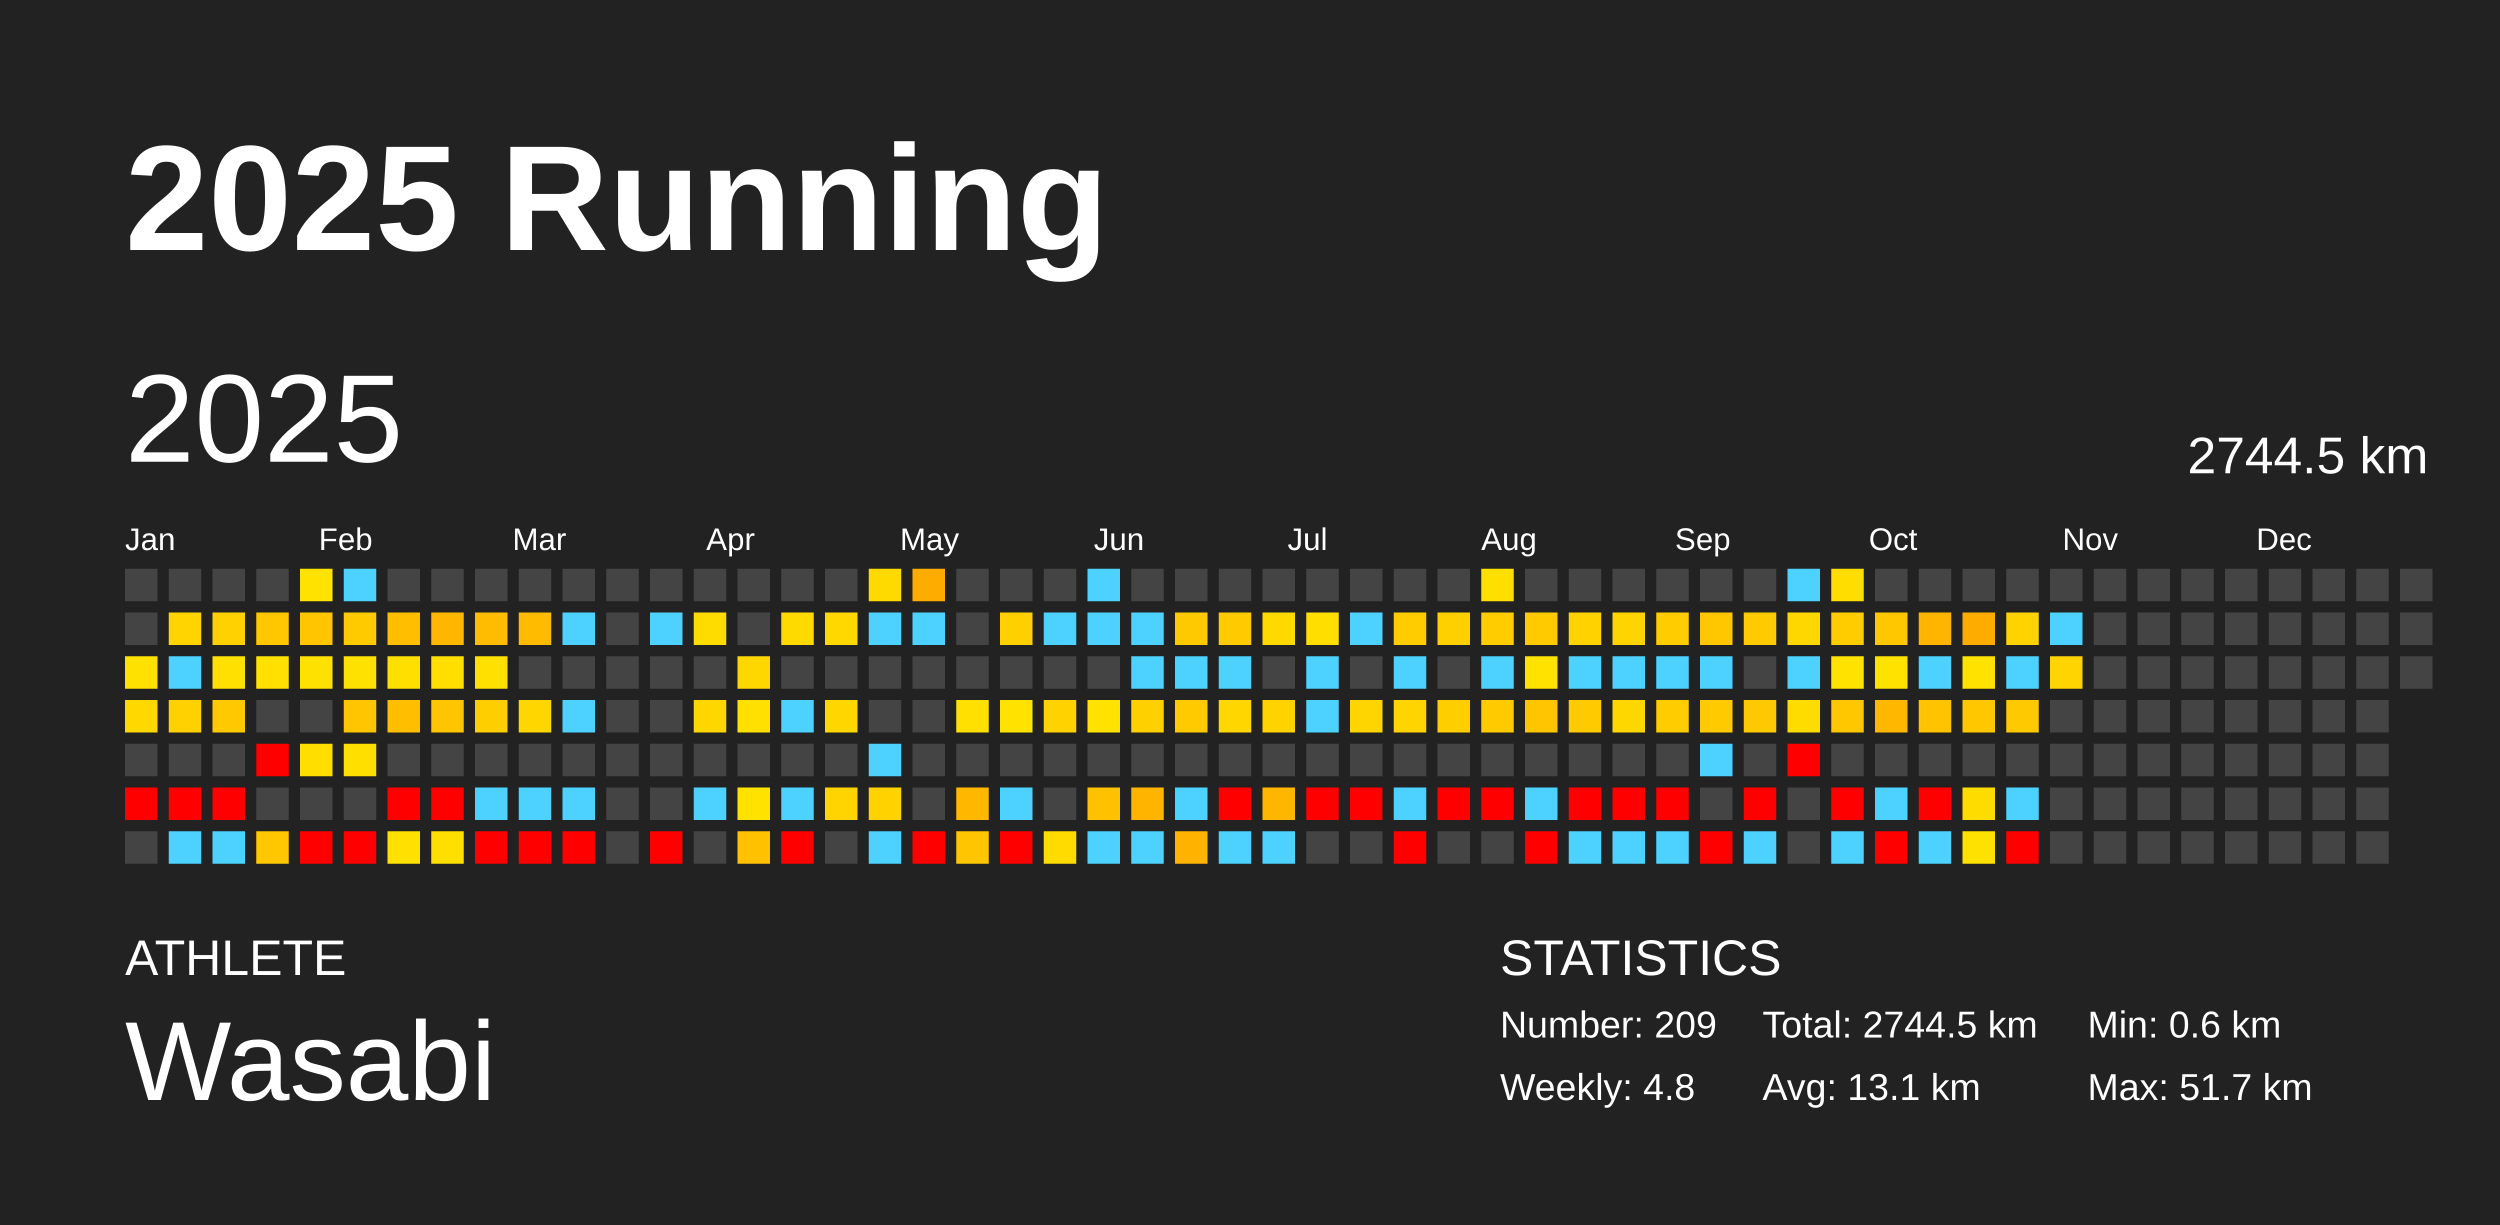
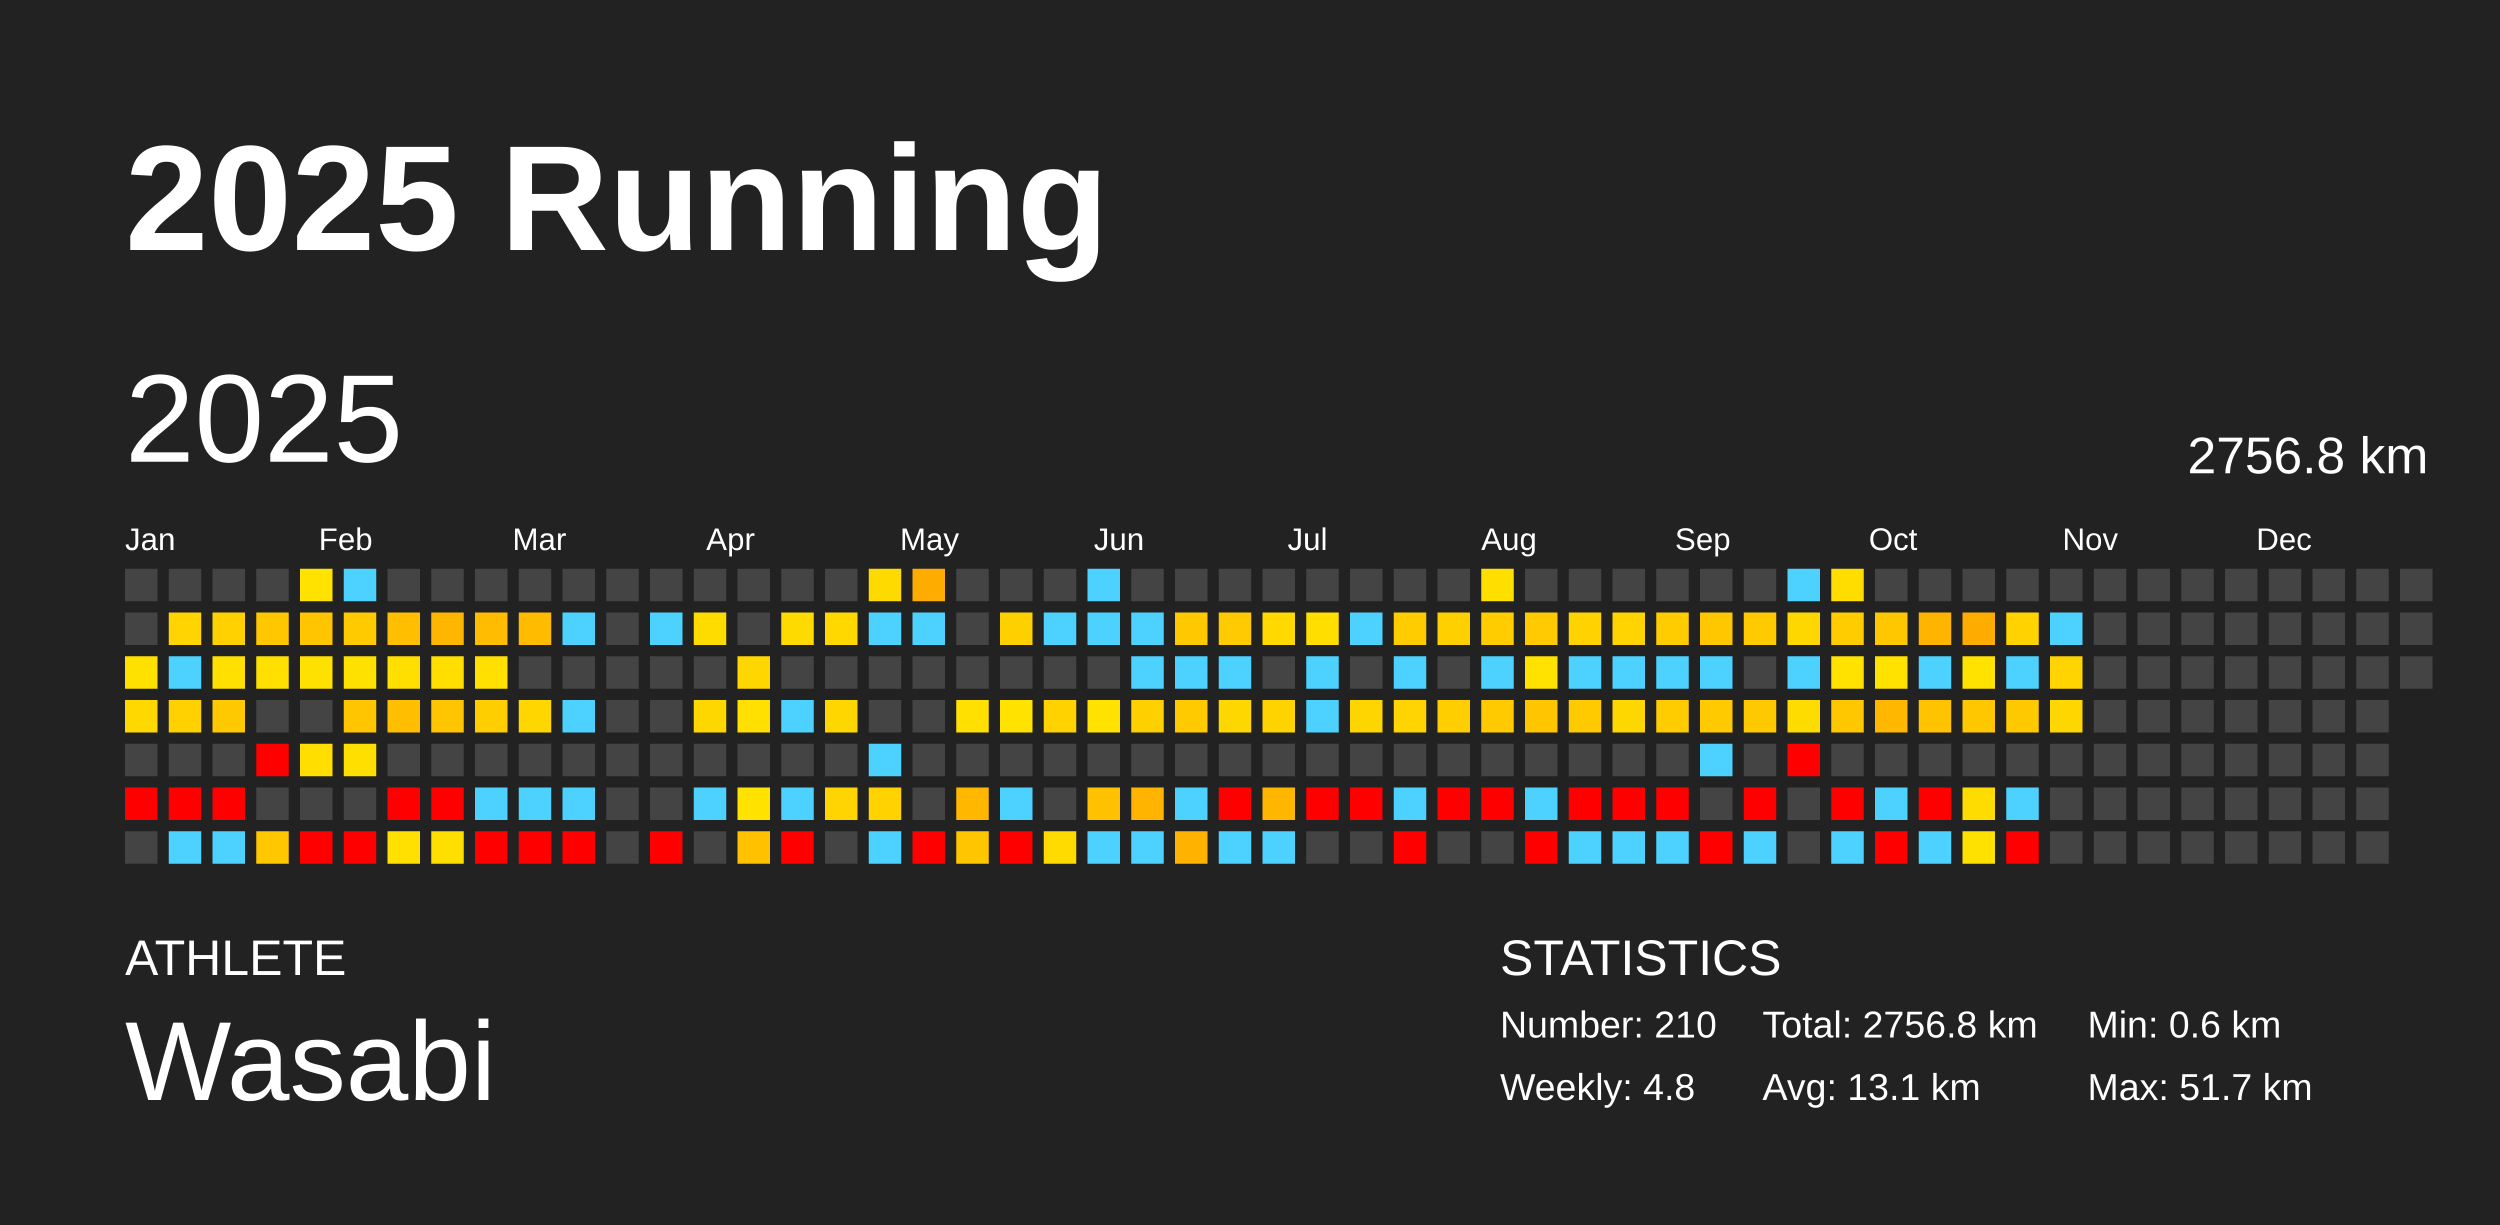
<svg xmlns="http://www.w3.org/2000/svg" baseProfile="full" height="98mm" version="1.1" viewBox="0,0,200,98" width="200mm">
  <defs />
  <rect fill="#222222" height="98" width="200" x="0" y="0" />
  <text fill="#FFFFFF" style="font-size:12px; font-family:Arial; font-weight:bold;" x="10" y="20">2025 Running</text>
  <text fill="#FFFFFF" style="font-size:4px; font-family:Arial" x="10" y="78">ATHLETE</text>
  <text fill="#FFFFFF" style="font-size:9px; font-family:Arial" x="10" y="88">Wasabi</text>
  <text fill="#FFFFFF" style="font-size:4px; font-family:Arial" x="120" y="78">STATISTICS</text>
-   <text fill="#FFFFFF" style="font-size:3px; font-family:Arial" x="120" y="83">Number: 209</text>
+   <text fill="#FFFFFF" style="font-size:3px; font-family:Arial" x="120" y="83">Number: 210</text>
  <text fill="#FFFFFF" style="font-size:3px; font-family:Arial" x="120" y="88">Weekly: 4.8</text>
-   <text fill="#FFFFFF" style="font-size:3px; font-family:Arial" x="141" y="83">Total: 2744.5 km</text>
+   <text fill="#FFFFFF" style="font-size:3px; font-family:Arial" x="141" y="83">Total: 2756.8 km</text>
  <text fill="#FFFFFF" style="font-size:3px; font-family:Arial" x="141" y="88">Avg: 13.1 km</text>
  <text fill="#FFFFFF" style="font-size:3px; font-family:Arial" x="167" y="83">Min: 0.6 km</text>
  <text fill="#FFFFFF" style="font-size:3px; font-family:Arial" x="167" y="88">Max: 51.7 km</text>
  <text dominant-baseline="hanging" fill="#FFFFFF" style="font-size:10.0px; font-family:Arial;" x="10" y="30">2025</text>
-   <text dominant-baseline="hanging" fill="#FFFFFF" style="font-size:4.125px; font-family:Arial;" x="175" y="35">2744.5 km</text>
+   <text dominant-baseline="hanging" fill="#FFFFFF" style="font-size:4.125px; font-family:Arial;" x="175" y="35">2756.8 km</text>
  <text fill="#FFFFFF" style="font-size:2.5px; font-family:Arial" x="10.0" y="44">Jan</text>
  <text fill="#FFFFFF" style="font-size:2.5px; font-family:Arial" x="25.5" y="44">Feb</text>
  <text fill="#FFFFFF" style="font-size:2.5px; font-family:Arial" x="41.0" y="44">Mar</text>
  <text fill="#FFFFFF" style="font-size:2.5px; font-family:Arial" x="56.5" y="44">Apr</text>
  <text fill="#FFFFFF" style="font-size:2.5px; font-family:Arial" x="72.0" y="44">May</text>
  <text fill="#FFFFFF" style="font-size:2.5px; font-family:Arial" x="87.5" y="44">Jun</text>
  <text fill="#FFFFFF" style="font-size:2.5px; font-family:Arial" x="103.0" y="44">Jul</text>
  <text fill="#FFFFFF" style="font-size:2.5px; font-family:Arial" x="118.5" y="44">Aug</text>
  <text fill="#FFFFFF" style="font-size:2.5px; font-family:Arial" x="134.0" y="44">Sep</text>
  <text fill="#FFFFFF" style="font-size:2.5px; font-family:Arial" x="149.5" y="44">Oct</text>
  <text fill="#FFFFFF" style="font-size:2.5px; font-family:Arial" x="165.0" y="44">Nov</text>
  <text fill="#FFFFFF" style="font-size:2.5px; font-family:Arial" x="180.5" y="44">Dec</text>
  <rect fill="#444444" height="2.6" width="2.6" x="10.0" y="45.5" />
  <rect fill="#444444" height="2.6" width="2.6" x="10.0" y="49.0" />
  <rect fill="#ffe100" height="2.6" width="2.6" x="10.0" y="52.5" />
  <rect fill="#ffd800" height="2.6" width="2.6" x="10.0" y="56.0" />
  <rect fill="#444444" height="2.6" width="2.6" x="10.0" y="59.5" />
  <rect fill="red" height="2.6" width="2.6" x="10.0" y="63.0" />
  <rect fill="#444444" height="2.6" width="2.6" x="10.0" y="66.5" />
  <rect fill="#444444" height="2.6" width="2.6" x="13.5" y="45.5" />
  <rect fill="#ffd400" height="2.6" width="2.6" x="13.5" y="49.0" />
  <rect fill="#4dd2ff" height="2.6" width="2.6" x="13.5" y="52.5" />
  <rect fill="#ffd100" height="2.6" width="2.6" x="13.5" y="56.0" />
  <rect fill="#444444" height="2.6" width="2.6" x="13.5" y="59.5" />
  <rect fill="red" height="2.6" width="2.6" x="13.5" y="63.0" />
  <rect fill="#4dd2ff" height="2.6" width="2.6" x="13.5" y="66.5" />
  <rect fill="#444444" height="2.6" width="2.6" x="17.0" y="45.5" />
  <rect fill="#ffd100" height="2.6" width="2.6" x="17.0" y="49.0" />
  <rect fill="#ffe000" height="2.6" width="2.6" x="17.0" y="52.5" />
  <rect fill="#ffc900" height="2.6" width="2.6" x="17.0" y="56.0" />
  <rect fill="#444444" height="2.6" width="2.6" x="17.0" y="59.5" />
  <rect fill="red" height="2.6" width="2.6" x="17.0" y="63.0" />
  <rect fill="#4dd2ff" height="2.6" width="2.6" x="17.0" y="66.5" />
  <rect fill="#444444" height="2.6" width="2.6" x="20.5" y="45.5" />
  <rect fill="#ffc700" height="2.6" width="2.6" x="20.5" y="49.0" />
  <rect fill="#ffe000" height="2.6" width="2.6" x="20.5" y="52.5" />
  <rect fill="#444444" height="2.6" width="2.6" x="20.5" y="56.0" />
  <rect fill="red" height="2.6" width="2.6" x="20.5" y="59.5" />
  <rect fill="#444444" height="2.6" width="2.6" x="20.5" y="63.0" />
  <rect fill="#ffc700" height="2.6" width="2.6" x="20.5" y="66.5" />
  <rect fill="#ffe200" height="2.6" width="2.6" x="24.0" y="45.5" />
  <rect fill="#ffc600" height="2.6" width="2.6" x="24.0" y="49.0" />
  <rect fill="#ffe100" height="2.6" width="2.6" x="24.0" y="52.5" />
  <rect fill="#444444" height="2.6" width="2.6" x="24.0" y="56.0" />
  <rect fill="#ffde00" height="2.6" width="2.6" x="24.0" y="59.5" />
  <rect fill="#444444" height="2.6" width="2.6" x="24.0" y="63.0" />
  <rect fill="red" height="2.6" width="2.6" x="24.0" y="66.5" />
  <rect fill="#4dd2ff" height="2.6" width="2.6" x="27.5" y="45.5" />
  <rect fill="#ffca00" height="2.6" width="2.6" x="27.5" y="49.0" />
  <rect fill="#ffe100" height="2.6" width="2.6" x="27.5" y="52.5" />
  <rect fill="#ffc500" height="2.6" width="2.6" x="27.5" y="56.0" />
  <rect fill="#ffdf00" height="2.6" width="2.6" x="27.5" y="59.5" />
  <rect fill="#444444" height="2.6" width="2.6" x="27.5" y="63.0" />
  <rect fill="red" height="2.6" width="2.6" x="27.5" y="66.5" />
  <rect fill="#444444" height="2.6" width="2.6" x="31.0" y="45.5" />
  <rect fill="#ffbe00" height="2.6" width="2.6" x="31.0" y="49.0" />
  <rect fill="#ffdf00" height="2.6" width="2.6" x="31.0" y="52.5" />
  <rect fill="#ffbe00" height="2.6" width="2.6" x="31.0" y="56.0" />
  <rect fill="#444444" height="2.6" width="2.6" x="31.0" y="59.5" />
  <rect fill="red" height="2.6" width="2.6" x="31.0" y="63.0" />
  <rect fill="#ffe000" height="2.6" width="2.6" x="31.0" y="66.5" />
  <rect fill="#444444" height="2.6" width="2.6" x="34.5" y="45.5" />
  <rect fill="#ffb600" height="2.6" width="2.6" x="34.5" y="49.0" />
  <rect fill="#ffde00" height="2.6" width="2.6" x="34.5" y="52.5" />
  <rect fill="#ffc500" height="2.6" width="2.6" x="34.5" y="56.0" />
  <rect fill="#444444" height="2.6" width="2.6" x="34.5" y="59.5" />
  <rect fill="red" height="2.6" width="2.6" x="34.5" y="63.0" />
  <rect fill="#ffdf00" height="2.6" width="2.6" x="34.5" y="66.5" />
  <rect fill="#444444" height="2.6" width="2.6" x="38.0" y="45.5" />
  <rect fill="#ffbc00" height="2.6" width="2.6" x="38.0" y="49.0" />
  <rect fill="#ffe000" height="2.6" width="2.6" x="38.0" y="52.5" />
  <rect fill="#ffce00" height="2.6" width="2.6" x="38.0" y="56.0" />
  <rect fill="#444444" height="2.6" width="2.6" x="38.0" y="59.5" />
  <rect fill="#4dd2ff" height="2.6" width="2.6" x="38.0" y="63.0" />
  <rect fill="red" height="2.6" width="2.6" x="38.0" y="66.5" />
  <rect fill="#444444" height="2.6" width="2.6" x="41.5" y="45.5" />
  <rect fill="#ffbb00" height="2.6" width="2.6" x="41.5" y="49.0" />
  <rect fill="#444444" height="2.6" width="2.6" x="41.5" y="52.5" />
  <rect fill="#ffd600" height="2.6" width="2.6" x="41.5" y="56.0" />
  <rect fill="#444444" height="2.6" width="2.6" x="41.5" y="59.5" />
  <rect fill="#4dd2ff" height="2.6" width="2.6" x="41.5" y="63.0" />
  <rect fill="red" height="2.6" width="2.6" x="41.5" y="66.5" />
  <rect fill="#444444" height="2.6" width="2.6" x="45.0" y="45.5" />
  <rect fill="#4dd2ff" height="2.6" width="2.6" x="45.0" y="49.0" />
  <rect fill="#444444" height="2.6" width="2.6" x="45.0" y="52.5" />
  <rect fill="#4dd2ff" height="2.6" width="2.6" x="45.0" y="56.0" />
  <rect fill="#444444" height="2.6" width="2.6" x="45.0" y="59.5" />
  <rect fill="#4dd2ff" height="2.6" width="2.6" x="45.0" y="63.0" />
  <rect fill="red" height="2.6" width="2.6" x="45.0" y="66.5" />
  <rect fill="#444444" height="2.6" width="2.6" x="48.5" y="45.5" />
  <rect fill="#444444" height="2.6" width="2.6" x="48.5" y="49.0" />
  <rect fill="#444444" height="2.6" width="2.6" x="48.5" y="52.5" />
  <rect fill="#444444" height="2.6" width="2.6" x="48.5" y="56.0" />
  <rect fill="#444444" height="2.6" width="2.6" x="48.5" y="59.5" />
  <rect fill="#444444" height="2.6" width="2.6" x="48.5" y="63.0" />
  <rect fill="#444444" height="2.6" width="2.6" x="48.5" y="66.5" />
  <rect fill="#444444" height="2.6" width="2.6" x="52.0" y="45.5" />
  <rect fill="#4dd2ff" height="2.6" width="2.6" x="52.0" y="49.0" />
  <rect fill="#444444" height="2.6" width="2.6" x="52.0" y="52.5" />
  <rect fill="#444444" height="2.6" width="2.6" x="52.0" y="56.0" />
  <rect fill="#444444" height="2.6" width="2.6" x="52.0" y="59.5" />
  <rect fill="#444444" height="2.6" width="2.6" x="52.0" y="63.0" />
  <rect fill="red" height="2.6" width="2.6" x="52.0" y="66.5" />
  <rect fill="#444444" height="2.6" width="2.6" x="55.5" y="45.5" />
  <rect fill="#ffdc00" height="2.6" width="2.6" x="55.5" y="49.0" />
  <rect fill="#444444" height="2.6" width="2.6" x="55.5" y="52.5" />
  <rect fill="#ffd700" height="2.6" width="2.6" x="55.5" y="56.0" />
  <rect fill="#444444" height="2.6" width="2.6" x="55.5" y="59.5" />
  <rect fill="#4dd2ff" height="2.6" width="2.6" x="55.5" y="63.0" />
  <rect fill="#444444" height="2.6" width="2.6" x="55.5" y="66.5" />
  <rect fill="#444444" height="2.6" width="2.6" x="59.0" y="45.5" />
  <rect fill="#444444" height="2.6" width="2.6" x="59.0" y="49.0" />
  <rect fill="#ffd700" height="2.6" width="2.6" x="59.0" y="52.5" />
  <rect fill="#ffe000" height="2.6" width="2.6" x="59.0" y="56.0" />
  <rect fill="#444444" height="2.6" width="2.6" x="59.0" y="59.5" />
  <rect fill="#ffe200" height="2.6" width="2.6" x="59.0" y="63.0" />
  <rect fill="#ffc100" height="2.6" width="2.6" x="59.0" y="66.5" />
  <rect fill="#444444" height="2.6" width="2.6" x="62.5" y="45.5" />
  <rect fill="#ffda00" height="2.6" width="2.6" x="62.5" y="49.0" />
  <rect fill="#444444" height="2.6" width="2.6" x="62.5" y="52.5" />
  <rect fill="#4dd2ff" height="2.6" width="2.6" x="62.5" y="56.0" />
  <rect fill="#444444" height="2.6" width="2.6" x="62.5" y="59.5" />
  <rect fill="#4dd2ff" height="2.6" width="2.6" x="62.5" y="63.0" />
  <rect fill="red" height="2.6" width="2.6" x="62.5" y="66.5" />
  <rect fill="#444444" height="2.6" width="2.6" x="66.0" y="45.5" />
  <rect fill="#ffd800" height="2.6" width="2.6" x="66.0" y="49.0" />
  <rect fill="#444444" height="2.6" width="2.6" x="66.0" y="52.5" />
  <rect fill="#ffd700" height="2.6" width="2.6" x="66.0" y="56.0" />
  <rect fill="#444444" height="2.6" width="2.6" x="66.0" y="59.5" />
  <rect fill="#ffd400" height="2.6" width="2.6" x="66.0" y="63.0" />
  <rect fill="#444444" height="2.6" width="2.6" x="66.0" y="66.5" />
  <rect fill="#ffda00" height="2.6" width="2.6" x="69.5" y="45.5" />
  <rect fill="#4dd2ff" height="2.6" width="2.6" x="69.5" y="49.0" />
  <rect fill="#444444" height="2.6" width="2.6" x="69.5" y="52.5" />
  <rect fill="#444444" height="2.6" width="2.6" x="69.5" y="56.0" />
  <rect fill="#4dd2ff" height="2.6" width="2.6" x="69.5" y="59.5" />
  <rect fill="#ffd200" height="2.6" width="2.6" x="69.5" y="63.0" />
  <rect fill="#4dd2ff" height="2.6" width="2.6" x="69.5" y="66.5" />
  <rect fill="#ffac00" height="2.6" width="2.6" x="73.0" y="45.5" />
  <rect fill="#4dd2ff" height="2.6" width="2.6" x="73.0" y="49.0" />
  <rect fill="#444444" height="2.6" width="2.6" x="73.0" y="52.5" />
  <rect fill="#444444" height="2.6" width="2.6" x="73.0" y="56.0" />
  <rect fill="#444444" height="2.6" width="2.6" x="73.0" y="59.5" />
  <rect fill="#444444" height="2.6" width="2.6" x="73.0" y="63.0" />
  <rect fill="red" height="2.6" width="2.6" x="73.0" y="66.5" />
  <rect fill="#444444" height="2.6" width="2.6" x="76.5" y="45.5" />
  <rect fill="#444444" height="2.6" width="2.6" x="76.5" y="49.0" />
  <rect fill="#444444" height="2.6" width="2.6" x="76.5" y="52.5" />
  <rect fill="#ffe000" height="2.6" width="2.6" x="76.5" y="56.0" />
  <rect fill="#444444" height="2.6" width="2.6" x="76.5" y="59.5" />
  <rect fill="#ffb700" height="2.6" width="2.6" x="76.5" y="63.0" />
  <rect fill="#ffc600" height="2.6" width="2.6" x="76.5" y="66.5" />
  <rect fill="#444444" height="2.6" width="2.6" x="80.0" y="45.5" />
  <rect fill="#ffd000" height="2.6" width="2.6" x="80.0" y="49.0" />
  <rect fill="#444444" height="2.6" width="2.6" x="80.0" y="52.5" />
  <rect fill="#ffe200" height="2.6" width="2.6" x="80.0" y="56.0" />
  <rect fill="#444444" height="2.6" width="2.6" x="80.0" y="59.5" />
  <rect fill="#4dd2ff" height="2.6" width="2.6" x="80.0" y="63.0" />
  <rect fill="red" height="2.6" width="2.6" x="80.0" y="66.5" />
  <rect fill="#444444" height="2.6" width="2.6" x="83.5" y="45.5" />
  <rect fill="#4dd2ff" height="2.6" width="2.6" x="83.5" y="49.0" />
  <rect fill="#444444" height="2.6" width="2.6" x="83.5" y="52.5" />
  <rect fill="#ffd200" height="2.6" width="2.6" x="83.5" y="56.0" />
  <rect fill="#444444" height="2.6" width="2.6" x="83.5" y="59.5" />
  <rect fill="#444444" height="2.6" width="2.6" x="83.5" y="63.0" />
  <rect fill="#ffdb00" height="2.6" width="2.6" x="83.5" y="66.5" />
  <rect fill="#4dd2ff" height="2.6" width="2.6" x="87.0" y="45.5" />
  <rect fill="#4dd2ff" height="2.6" width="2.6" x="87.0" y="49.0" />
  <rect fill="#444444" height="2.6" width="2.6" x="87.0" y="52.5" />
  <rect fill="#ffe200" height="2.6" width="2.6" x="87.0" y="56.0" />
  <rect fill="#444444" height="2.6" width="2.6" x="87.0" y="59.5" />
  <rect fill="#ffc100" height="2.6" width="2.6" x="87.0" y="63.0" />
  <rect fill="#4dd2ff" height="2.6" width="2.6" x="87.0" y="66.5" />
  <rect fill="#444444" height="2.6" width="2.6" x="90.5" y="45.5" />
  <rect fill="#4dd2ff" height="2.6" width="2.6" x="90.5" y="49.0" />
  <rect fill="#4dd2ff" height="2.6" width="2.6" x="90.5" y="52.5" />
  <rect fill="#ffd000" height="2.6" width="2.6" x="90.5" y="56.0" />
  <rect fill="#444444" height="2.6" width="2.6" x="90.5" y="59.5" />
  <rect fill="#ffb400" height="2.6" width="2.6" x="90.5" y="63.0" />
  <rect fill="#4dd2ff" height="2.6" width="2.6" x="90.5" y="66.5" />
  <rect fill="#444444" height="2.6" width="2.6" x="94.0" y="45.5" />
  <rect fill="#ffc900" height="2.6" width="2.6" x="94.0" y="49.0" />
  <rect fill="#4dd2ff" height="2.6" width="2.6" x="94.0" y="52.5" />
  <rect fill="#ffcb00" height="2.6" width="2.6" x="94.0" y="56.0" />
  <rect fill="#444444" height="2.6" width="2.6" x="94.0" y="59.5" />
  <rect fill="#4dd2ff" height="2.6" width="2.6" x="94.0" y="63.0" />
  <rect fill="#ffb300" height="2.6" width="2.6" x="94.0" y="66.5" />
  <rect fill="#444444" height="2.6" width="2.6" x="97.5" y="45.5" />
  <rect fill="#ffca00" height="2.6" width="2.6" x="97.5" y="49.0" />
  <rect fill="#4dd2ff" height="2.6" width="2.6" x="97.5" y="52.5" />
  <rect fill="#ffd700" height="2.6" width="2.6" x="97.5" y="56.0" />
  <rect fill="#444444" height="2.6" width="2.6" x="97.5" y="59.5" />
  <rect fill="red" height="2.6" width="2.6" x="97.5" y="63.0" />
  <rect fill="#4dd2ff" height="2.6" width="2.6" x="97.5" y="66.5" />
  <rect fill="#444444" height="2.6" width="2.6" x="101.0" y="45.5" />
  <rect fill="#ffd900" height="2.6" width="2.6" x="101.0" y="49.0" />
  <rect fill="#444444" height="2.6" width="2.6" x="101.0" y="52.5" />
  <rect fill="#ffd300" height="2.6" width="2.6" x="101.0" y="56.0" />
  <rect fill="#444444" height="2.6" width="2.6" x="101.0" y="59.5" />
  <rect fill="#ffb600" height="2.6" width="2.6" x="101.0" y="63.0" />
  <rect fill="#4dd2ff" height="2.6" width="2.6" x="101.0" y="66.5" />
  <rect fill="#444444" height="2.6" width="2.6" x="104.5" y="45.5" />
  <rect fill="#ffde00" height="2.6" width="2.6" x="104.5" y="49.0" />
  <rect fill="#4dd2ff" height="2.6" width="2.6" x="104.5" y="52.5" />
  <rect fill="#4dd2ff" height="2.6" width="2.6" x="104.5" y="56.0" />
  <rect fill="#444444" height="2.6" width="2.6" x="104.5" y="59.5" />
  <rect fill="red" height="2.6" width="2.6" x="104.5" y="63.0" />
  <rect fill="#444444" height="2.6" width="2.6" x="104.5" y="66.5" />
  <rect fill="#444444" height="2.6" width="2.6" x="108.0" y="45.5" />
  <rect fill="#4dd2ff" height="2.6" width="2.6" x="108.0" y="49.0" />
  <rect fill="#444444" height="2.6" width="2.6" x="108.0" y="52.5" />
  <rect fill="#ffd500" height="2.6" width="2.6" x="108.0" y="56.0" />
  <rect fill="#444444" height="2.6" width="2.6" x="108.0" y="59.5" />
  <rect fill="red" height="2.6" width="2.6" x="108.0" y="63.0" />
  <rect fill="#444444" height="2.6" width="2.6" x="108.0" y="66.5" />
  <rect fill="#444444" height="2.6" width="2.6" x="111.5" y="45.5" />
  <rect fill="#ffcc00" height="2.6" width="2.6" x="111.5" y="49.0" />
  <rect fill="#4dd2ff" height="2.6" width="2.6" x="111.5" y="52.5" />
  <rect fill="#ffd400" height="2.6" width="2.6" x="111.5" y="56.0" />
  <rect fill="#444444" height="2.6" width="2.6" x="111.5" y="59.5" />
  <rect fill="#4dd2ff" height="2.6" width="2.6" x="111.5" y="63.0" />
  <rect fill="red" height="2.6" width="2.6" x="111.5" y="66.5" />
  <rect fill="#444444" height="2.6" width="2.6" x="115.0" y="45.5" />
  <rect fill="#ffd000" height="2.6" width="2.6" x="115.0" y="49.0" />
  <rect fill="#444444" height="2.6" width="2.6" x="115.0" y="52.5" />
  <rect fill="#ffce00" height="2.6" width="2.6" x="115.0" y="56.0" />
  <rect fill="#444444" height="2.6" width="2.6" x="115.0" y="59.5" />
  <rect fill="red" height="2.6" width="2.6" x="115.0" y="63.0" />
  <rect fill="#444444" height="2.6" width="2.6" x="115.0" y="66.5" />
  <rect fill="#ffdf00" height="2.6" width="2.6" x="118.5" y="45.5" />
  <rect fill="#ffcc00" height="2.6" width="2.6" x="118.5" y="49.0" />
  <rect fill="#4dd2ff" height="2.6" width="2.6" x="118.5" y="52.5" />
  <rect fill="#ffca00" height="2.6" width="2.6" x="118.5" y="56.0" />
  <rect fill="#444444" height="2.6" width="2.6" x="118.5" y="59.5" />
  <rect fill="red" height="2.6" width="2.6" x="118.5" y="63.0" />
  <rect fill="#444444" height="2.6" width="2.6" x="118.5" y="66.5" />
  <rect fill="#444444" height="2.6" width="2.6" x="122.0" y="45.5" />
  <rect fill="#ffcb00" height="2.6" width="2.6" x="122.0" y="49.0" />
  <rect fill="#ffe200" height="2.6" width="2.6" x="122.0" y="52.5" />
  <rect fill="#ffc600" height="2.6" width="2.6" x="122.0" y="56.0" />
  <rect fill="#444444" height="2.6" width="2.6" x="122.0" y="59.5" />
  <rect fill="#4dd2ff" height="2.6" width="2.6" x="122.0" y="63.0" />
  <rect fill="red" height="2.6" width="2.6" x="122.0" y="66.5" />
  <rect fill="#444444" height="2.6" width="2.6" x="125.5" y="45.5" />
  <rect fill="#ffd200" height="2.6" width="2.6" x="125.5" y="49.0" />
  <rect fill="#4dd2ff" height="2.6" width="2.6" x="125.5" y="52.5" />
  <rect fill="#ffca00" height="2.6" width="2.6" x="125.5" y="56.0" />
  <rect fill="#444444" height="2.6" width="2.6" x="125.5" y="59.5" />
  <rect fill="red" height="2.6" width="2.6" x="125.5" y="63.0" />
  <rect fill="#4dd2ff" height="2.6" width="2.6" x="125.5" y="66.5" />
  <rect fill="#444444" height="2.6" width="2.6" x="129.0" y="45.5" />
  <rect fill="#ffd400" height="2.6" width="2.6" x="129.0" y="49.0" />
  <rect fill="#4dd2ff" height="2.6" width="2.6" x="129.0" y="52.5" />
  <rect fill="#ffd700" height="2.6" width="2.6" x="129.0" y="56.0" />
  <rect fill="#444444" height="2.6" width="2.6" x="129.0" y="59.5" />
  <rect fill="red" height="2.6" width="2.6" x="129.0" y="63.0" />
  <rect fill="#4dd2ff" height="2.6" width="2.6" x="129.0" y="66.5" />
  <rect fill="#444444" height="2.6" width="2.6" x="132.5" y="45.5" />
  <rect fill="#ffcc00" height="2.6" width="2.6" x="132.5" y="49.0" />
  <rect fill="#4dd2ff" height="2.6" width="2.6" x="132.5" y="52.5" />
  <rect fill="#ffcc00" height="2.6" width="2.6" x="132.5" y="56.0" />
  <rect fill="#444444" height="2.6" width="2.6" x="132.5" y="59.5" />
  <rect fill="red" height="2.6" width="2.6" x="132.5" y="63.0" />
  <rect fill="#4dd2ff" height="2.6" width="2.6" x="132.5" y="66.5" />
  <rect fill="#444444" height="2.6" width="2.6" x="136.0" y="45.5" />
  <rect fill="#ffc700" height="2.6" width="2.6" x="136.0" y="49.0" />
  <rect fill="#4dd2ff" height="2.6" width="2.6" x="136.0" y="52.5" />
  <rect fill="#ffca00" height="2.6" width="2.6" x="136.0" y="56.0" />
  <rect fill="#4dd2ff" height="2.6" width="2.6" x="136.0" y="59.5" />
  <rect fill="#444444" height="2.6" width="2.6" x="136.0" y="63.0" />
  <rect fill="red" height="2.6" width="2.6" x="136.0" y="66.5" />
  <rect fill="#444444" height="2.6" width="2.6" x="139.5" y="45.5" />
  <rect fill="#ffcb00" height="2.6" width="2.6" x="139.5" y="49.0" />
  <rect fill="#444444" height="2.6" width="2.6" x="139.5" y="52.5" />
  <rect fill="#ffc900" height="2.6" width="2.6" x="139.5" y="56.0" />
  <rect fill="#444444" height="2.6" width="2.6" x="139.5" y="59.5" />
  <rect fill="red" height="2.6" width="2.6" x="139.5" y="63.0" />
  <rect fill="#4dd2ff" height="2.6" width="2.6" x="139.5" y="66.5" />
  <rect fill="#4dd2ff" height="2.6" width="2.6" x="143.0" y="45.5" />
  <rect fill="#ffd700" height="2.6" width="2.6" x="143.0" y="49.0" />
  <rect fill="#4dd2ff" height="2.6" width="2.6" x="143.0" y="52.5" />
  <rect fill="#ffdc00" height="2.6" width="2.6" x="143.0" y="56.0" />
  <rect fill="red" height="2.6" width="2.6" x="143.0" y="59.5" />
  <rect fill="#444444" height="2.6" width="2.6" x="143.0" y="63.0" />
  <rect fill="#444444" height="2.6" width="2.6" x="143.0" y="66.5" />
  <rect fill="#ffdd00" height="2.6" width="2.6" x="146.5" y="45.5" />
  <rect fill="#ffcc00" height="2.6" width="2.6" x="146.5" y="49.0" />
  <rect fill="#ffe200" height="2.6" width="2.6" x="146.5" y="52.5" />
  <rect fill="#ffc700" height="2.6" width="2.6" x="146.5" y="56.0" />
  <rect fill="#444444" height="2.6" width="2.6" x="146.5" y="59.5" />
  <rect fill="red" height="2.6" width="2.6" x="146.5" y="63.0" />
  <rect fill="#4dd2ff" height="2.6" width="2.6" x="146.5" y="66.5" />
  <rect fill="#444444" height="2.6" width="2.6" x="150.0" y="45.5" />
  <rect fill="#ffc700" height="2.6" width="2.6" x="150.0" y="49.0" />
  <rect fill="#ffe200" height="2.6" width="2.6" x="150.0" y="52.5" />
  <rect fill="#ffb700" height="2.6" width="2.6" x="150.0" y="56.0" />
  <rect fill="#444444" height="2.6" width="2.6" x="150.0" y="59.5" />
  <rect fill="#4dd2ff" height="2.6" width="2.6" x="150.0" y="63.0" />
  <rect fill="red" height="2.6" width="2.6" x="150.0" y="66.5" />
  <rect fill="#444444" height="2.6" width="2.6" x="153.5" y="45.5" />
  <rect fill="#ffb500" height="2.6" width="2.6" x="153.5" y="49.0" />
  <rect fill="#4dd2ff" height="2.6" width="2.6" x="153.5" y="52.5" />
  <rect fill="#ffc300" height="2.6" width="2.6" x="153.5" y="56.0" />
  <rect fill="#444444" height="2.6" width="2.6" x="153.5" y="59.5" />
  <rect fill="red" height="2.6" width="2.6" x="153.5" y="63.0" />
  <rect fill="#4dd2ff" height="2.6" width="2.6" x="153.5" y="66.5" />
  <rect fill="#444444" height="2.6" width="2.6" x="157.0" y="45.5" />
  <rect fill="#ffac00" height="2.6" width="2.6" x="157.0" y="49.0" />
  <rect fill="#ffe200" height="2.6" width="2.6" x="157.0" y="52.5" />
  <rect fill="#ffc700" height="2.6" width="2.6" x="157.0" y="56.0" />
  <rect fill="#444444" height="2.6" width="2.6" x="157.0" y="59.5" />
  <rect fill="#ffdc00" height="2.6" width="2.6" x="157.0" y="63.0" />
  <rect fill="#ffe100" height="2.6" width="2.6" x="157.0" y="66.5" />
  <rect fill="#444444" height="2.6" width="2.6" x="160.5" y="45.5" />
  <rect fill="#ffd200" height="2.6" width="2.6" x="160.5" y="49.0" />
  <rect fill="#4dd2ff" height="2.6" width="2.6" x="160.5" y="52.5" />
  <rect fill="#ffc900" height="2.6" width="2.6" x="160.5" y="56.0" />
  <rect fill="#444444" height="2.6" width="2.6" x="160.5" y="59.5" />
  <rect fill="#4dd2ff" height="2.6" width="2.6" x="160.5" y="63.0" />
  <rect fill="red" height="2.6" width="2.6" x="160.5" y="66.5" />
  <rect fill="#444444" height="2.6" width="2.6" x="164.0" y="45.5" />
  <rect fill="#4dd2ff" height="2.6" width="2.6" x="164.0" y="49.0" />
  <rect fill="#ffd400" height="2.6" width="2.6" x="164.0" y="52.5" />
-   <rect fill="#444444" height="2.6" width="2.6" x="164.0" y="56.0" />
+   <rect fill="#ffd600" height="2.6" width="2.6" x="164.0" y="56.0" />
  <rect fill="#444444" height="2.6" width="2.6" x="164.0" y="59.5" />
  <rect fill="#444444" height="2.6" width="2.6" x="164.0" y="63.0" />
  <rect fill="#444444" height="2.6" width="2.6" x="164.0" y="66.5" />
  <rect fill="#444444" height="2.6" width="2.6" x="167.5" y="45.5" />
  <rect fill="#444444" height="2.6" width="2.6" x="167.5" y="49.0" />
  <rect fill="#444444" height="2.6" width="2.6" x="167.5" y="52.5" />
  <rect fill="#444444" height="2.6" width="2.6" x="167.5" y="56.0" />
  <rect fill="#444444" height="2.6" width="2.6" x="167.5" y="59.5" />
  <rect fill="#444444" height="2.6" width="2.6" x="167.5" y="63.0" />
  <rect fill="#444444" height="2.6" width="2.6" x="167.5" y="66.5" />
  <rect fill="#444444" height="2.6" width="2.6" x="171.0" y="45.5" />
  <rect fill="#444444" height="2.6" width="2.6" x="171.0" y="49.0" />
  <rect fill="#444444" height="2.6" width="2.6" x="171.0" y="52.5" />
  <rect fill="#444444" height="2.6" width="2.6" x="171.0" y="56.0" />
  <rect fill="#444444" height="2.6" width="2.6" x="171.0" y="59.5" />
  <rect fill="#444444" height="2.6" width="2.6" x="171.0" y="63.0" />
  <rect fill="#444444" height="2.6" width="2.6" x="171.0" y="66.5" />
  <rect fill="#444444" height="2.6" width="2.6" x="174.5" y="45.5" />
  <rect fill="#444444" height="2.6" width="2.6" x="174.5" y="49.0" />
  <rect fill="#444444" height="2.6" width="2.6" x="174.5" y="52.5" />
  <rect fill="#444444" height="2.6" width="2.6" x="174.5" y="56.0" />
  <rect fill="#444444" height="2.6" width="2.6" x="174.5" y="59.5" />
  <rect fill="#444444" height="2.6" width="2.6" x="174.5" y="63.0" />
  <rect fill="#444444" height="2.6" width="2.6" x="174.5" y="66.5" />
  <rect fill="#444444" height="2.6" width="2.6" x="178.0" y="45.5" />
  <rect fill="#444444" height="2.6" width="2.6" x="178.0" y="49.0" />
  <rect fill="#444444" height="2.6" width="2.6" x="178.0" y="52.5" />
  <rect fill="#444444" height="2.6" width="2.6" x="178.0" y="56.0" />
  <rect fill="#444444" height="2.6" width="2.6" x="178.0" y="59.5" />
  <rect fill="#444444" height="2.6" width="2.6" x="178.0" y="63.0" />
  <rect fill="#444444" height="2.6" width="2.6" x="178.0" y="66.5" />
  <rect fill="#444444" height="2.6" width="2.6" x="181.5" y="45.5" />
  <rect fill="#444444" height="2.6" width="2.6" x="181.5" y="49.0" />
  <rect fill="#444444" height="2.6" width="2.6" x="181.5" y="52.5" />
  <rect fill="#444444" height="2.6" width="2.6" x="181.5" y="56.0" />
  <rect fill="#444444" height="2.6" width="2.6" x="181.5" y="59.5" />
  <rect fill="#444444" height="2.6" width="2.6" x="181.5" y="63.0" />
  <rect fill="#444444" height="2.6" width="2.6" x="181.5" y="66.5" />
  <rect fill="#444444" height="2.6" width="2.6" x="185.0" y="45.5" />
  <rect fill="#444444" height="2.6" width="2.6" x="185.0" y="49.0" />
  <rect fill="#444444" height="2.6" width="2.6" x="185.0" y="52.5" />
  <rect fill="#444444" height="2.6" width="2.6" x="185.0" y="56.0" />
  <rect fill="#444444" height="2.6" width="2.6" x="185.0" y="59.5" />
  <rect fill="#444444" height="2.6" width="2.6" x="185.0" y="63.0" />
  <rect fill="#444444" height="2.6" width="2.6" x="185.0" y="66.5" />
  <rect fill="#444444" height="2.6" width="2.6" x="188.5" y="45.5" />
  <rect fill="#444444" height="2.6" width="2.6" x="188.5" y="49.0" />
  <rect fill="#444444" height="2.6" width="2.6" x="188.5" y="52.5" />
  <rect fill="#444444" height="2.6" width="2.6" x="188.5" y="56.0" />
  <rect fill="#444444" height="2.6" width="2.6" x="188.5" y="59.5" />
  <rect fill="#444444" height="2.6" width="2.6" x="188.5" y="63.0" />
  <rect fill="#444444" height="2.6" width="2.6" x="188.5" y="66.5" />
  <rect fill="#444444" height="2.6" width="2.6" x="192.0" y="45.5" />
  <rect fill="#444444" height="2.6" width="2.6" x="192.0" y="49.0" />
  <rect fill="#444444" height="2.6" width="2.6" x="192.0" y="52.5" />
</svg>
